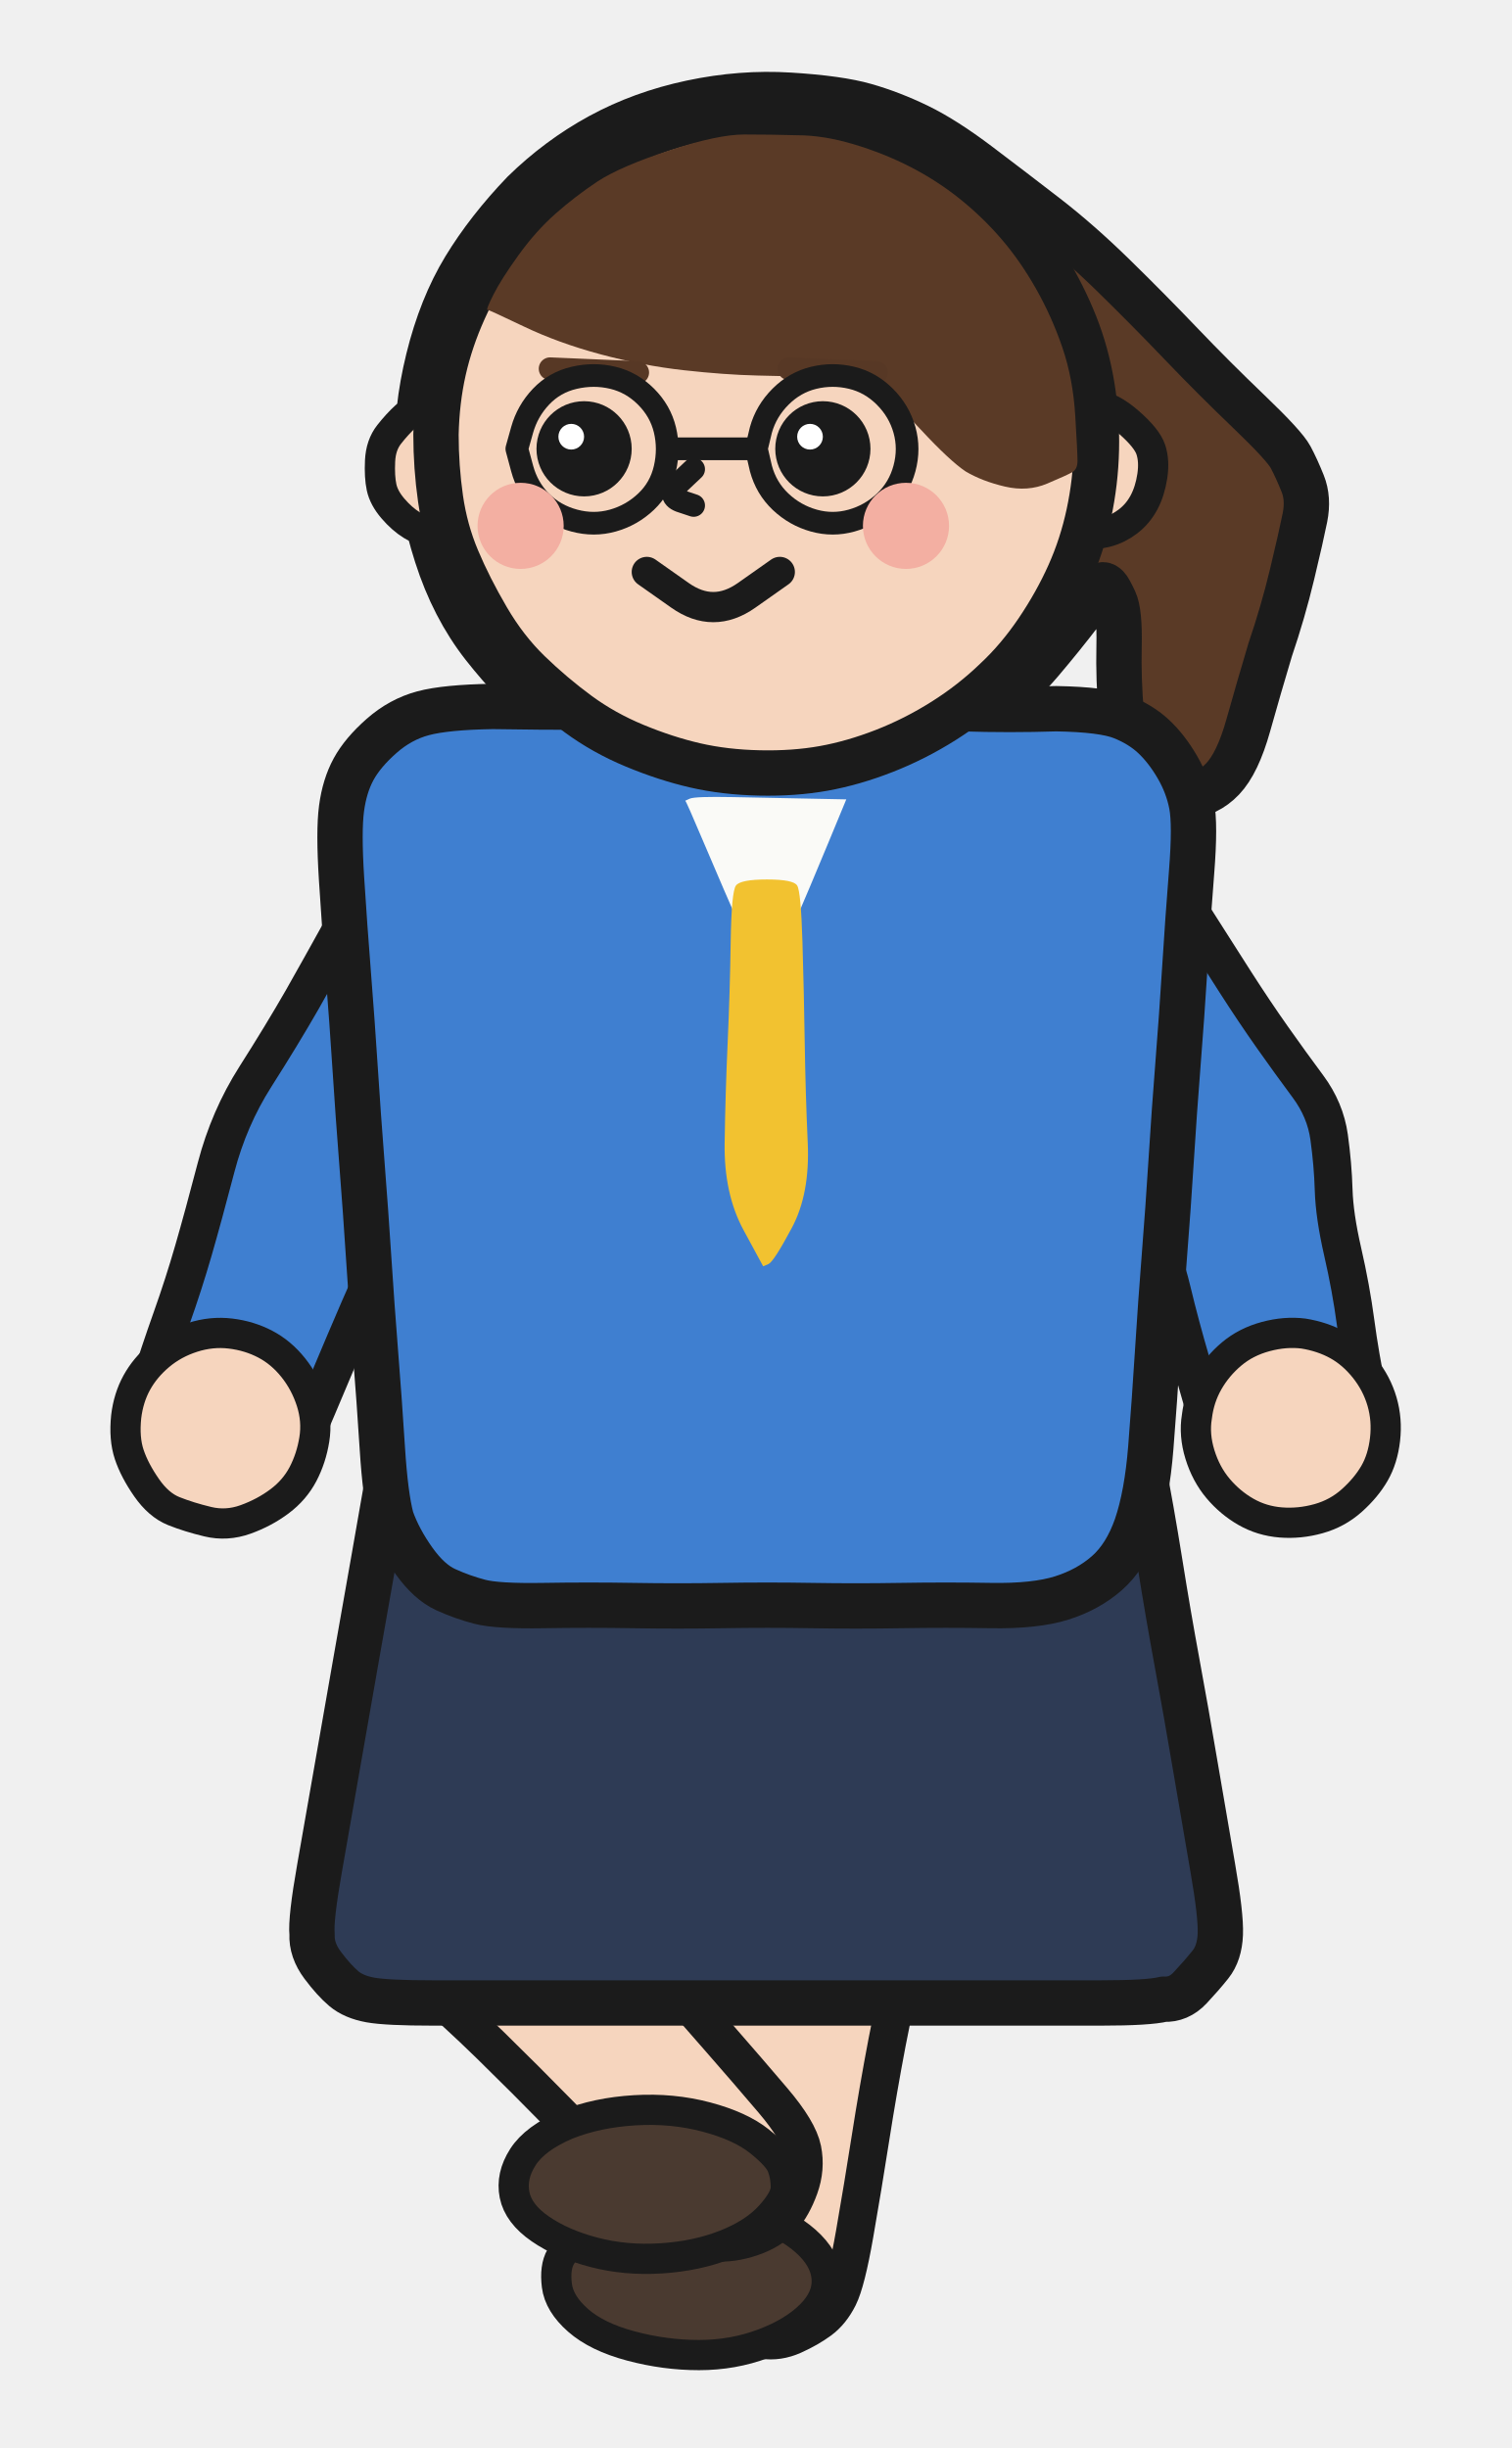
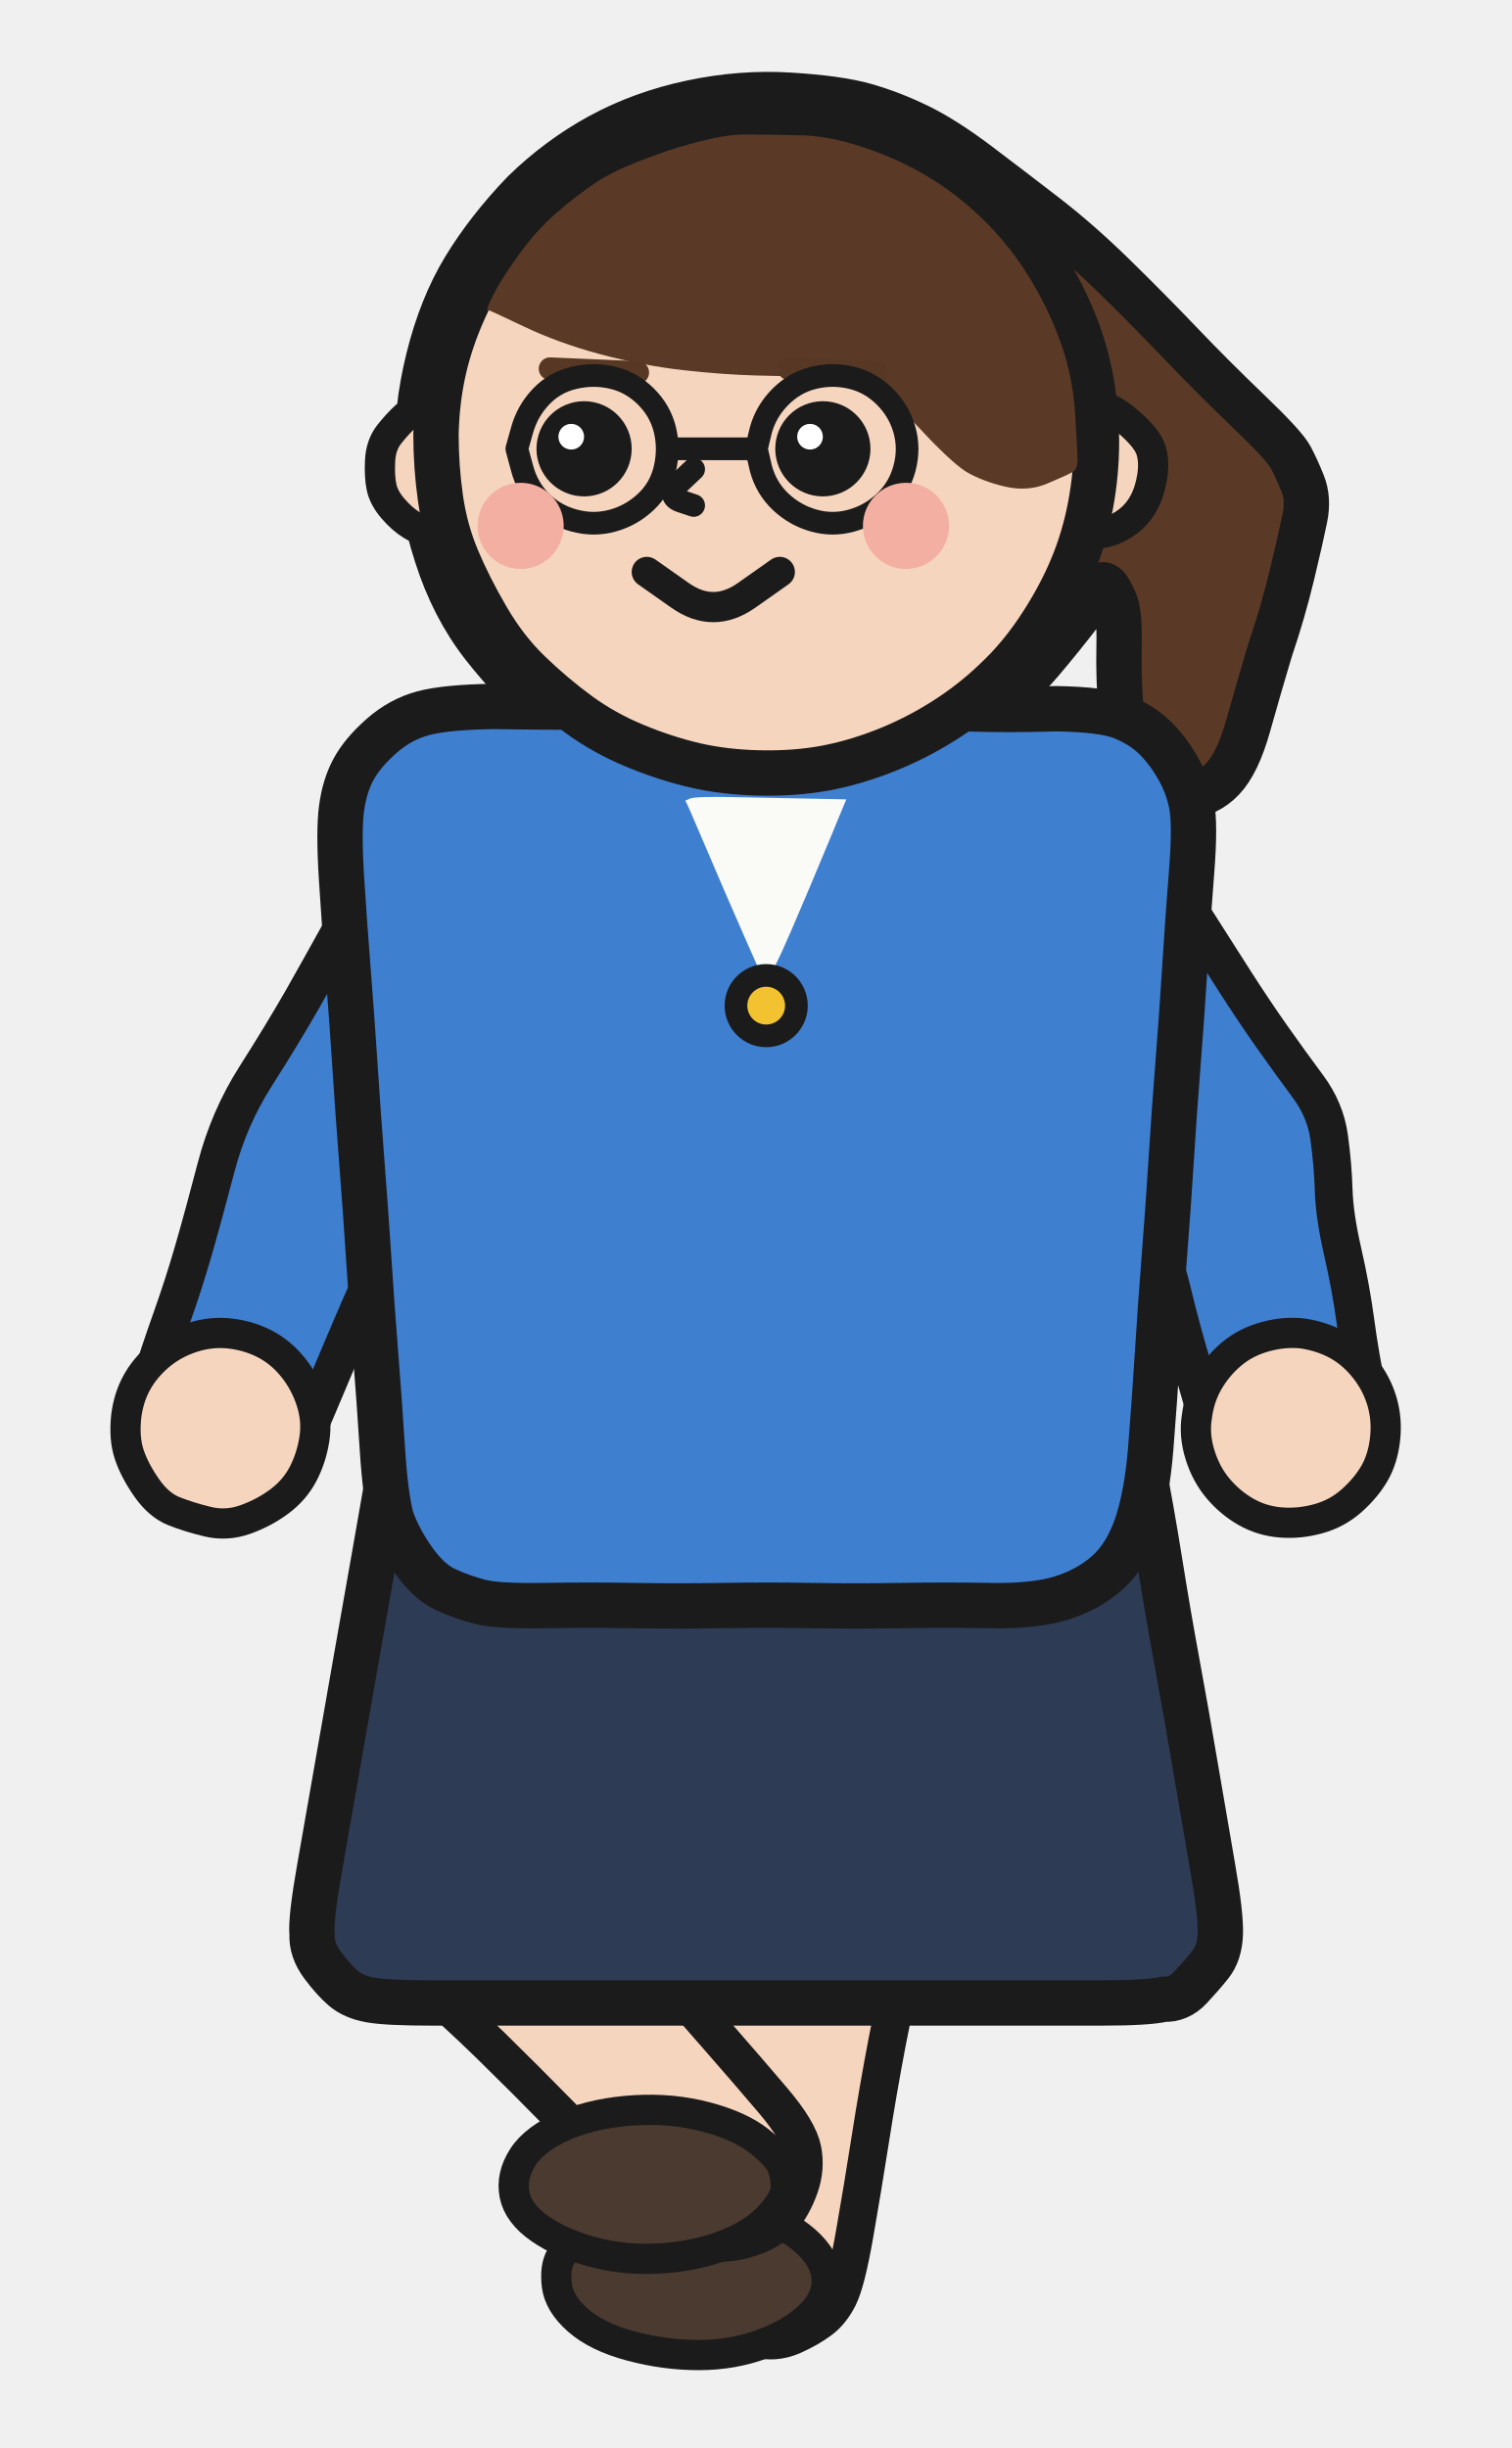
<svg xmlns="http://www.w3.org/2000/svg" viewBox="0 0 200.0 324" width="200.0" height="324">
  <g stroke="#1B1B1B" stroke-linecap="round" stroke-linejoin="round">
    <path d="M104.5 12.6Q111 13 114.5 14t7 2.7t8 5.1t8.9 6.8t9 7.9t8.9 9t9 9t5.5 6t1.6 3.5t.3 4.5t-1.7 7.5t-2.9 10q-1.5 5 -2.9 10t-3.4 7.1t-4.8 2.3t-5.3-1.6t-2.7-3.3t-.6-6t-.3-9t-.6-6t-1-1.8t-.5-.3t-2.8 3.4t-5.4 6.7q-2.8 3.3 -6.8 6.7t-9.8 6t-12 3.9t-12.7 .3t-12.5-3.1t-11-6.4t-9-9.4t-6.2-12t-2.5-13t1.4-13t4.8-12t7.8-10q4.6-4.5 10.1-7.5t12.1-4.4t13-1Z" fill="#5A3A26" stroke-width="6" />
    <path d="M140.5 104.6Q144 104.9 146 105.9t3.4 2.6t3.9 5.5t5.1 8t5.1 8t4.9 7.3t4.7 6.5t2.8 6.7t.6 7t1.2 8.2t1.7 9.3t1.6 9.3q.8 4.7 -.1 7.7t-2.3 4.5t-3 2.2t-5.1 .7t-6.2-2.3t-3.9-6.9t-2.7-9.7t-2.6-9.7t-3.3-9.3t-3.9-8.5t-5.2-8.5t-6.3-9q-3.1-4.5 -6.2-9t-3.4-8t.5-5.5t1.8-3.5t4.5-3.3t6.9-1.6Z" fill="#3F7FD0" stroke-width="5" />
    <path d="M172.5 176.5Q175 176.9 177 178t3.6 3.1t2.3 4.4t.4 5t-1.4 4.5t-3 3.6t-4.4 2.4t-5 .5t-4.6-1.4t-3.7-3.1t-2.4-4.5t-.4-5q.3-2.5 1.5-4.6t3.1-3.7t4.5-2.3t5-.4Z" fill="#F6D5BE" stroke-width="4" />
    <path d="M65 104.4Q67 104.7 69.5 106.1t4.2 3.6t2.2 4.8t.1 5.5t-3.3 7.5t-5.5 9t-5.4 9t-5.2 9.3t-4.8 9.4t-4.3 9.1t-3.7 8.7t-3.7 8.7q-1.8 4.3 -3.3 5.8t-3.1 2.3t-5.2 .6t-6-2.3t-3.2-3.6t-.9-3.5t1.3-6.5t3-9t2.9-9t3-11t5.2-12t6.2-10.2q2.6-4.6 5.2-9.3t5.1-9.3t5.6-6.8t5.1-2.4t4-.1Z" fill="#3F7FD0" stroke-width="5" />
    <path d="M30.5 176.5Q33 176.8 35.1 177.9t3.7 3.1t2.4 4.5t.4 5t-1.5 4.6t-3.1 3.6t-4.5 2.4t-5 .3t-4.5-1.4t-3.6-3.1t-2.3-4.4t-.4-5q.3-2.5 1.4-4.5t3-3.6t4.4-2.4t5-.5Z" fill="#F6D5BE" stroke-width="4" />
    <path d="M125.5 177.6Q128 178 130 179t3.8 3t2.6 4.5t.9 5t-1.8 8.5t-3.4 12t-3.4 12t-3.5 12t-2.5 11t-2.5 11t-2.8 12.3t-2.2 12.7q-1 6.4 -2.1 12.7t-2.1 8.3t-2.5 3.1t-3.5 2t-4 .6t-5-1.9t-4.2-4.8t-.5-9.5t1.4-13t1.5-13t.8-10t.1-7q.1-3.5 2.2-9.5t3.5-12.2t2.9-12.6t2.9-12.4t2.9-12.6t3-8.2t3.5-3.3t4.5-1.9t5-.2Z" fill="#F6D5BE" stroke-width="5" />
    <path d="M91 292Q96 291.9 100 293.1t6.6 3.5t2.8 4.9t-2.1 4.9t-6.3 3.8t-8.5 1.5t-9-1.2t-7-3.4t-2.8-4.6t.5-3.8t2.3-2.6t5.5-2.6q4-1.4 9-1.5Z" fill="#4A3A30" stroke-width="4" />
    <path d="M80.5 177.5Q83 177.7 85.3 178.9t4 2.9t2.7 4t1.1 4.7t-2 8.4t-4.2 11.7t-4.2 11.8t-4.2 11.7t-2.4 8.4t.8 5t4.6 6.5t6.9 8q3.5 4 7 8t6.9 8t3.9 6.5t-.4 5t-2.3 4.1t-4 2.5t-5 .7t-4.5-1.5t-6.6-5.9t-9.2-9.4t-9.3-9.3t-9.5-8.7q-4.9-4 -6.3-6t-1.8-4t-.2-5t2.8-8.5t4.2-11.5t3.6-12t3.6-12t3.6-12t3.4-8t3.6-3.4t4.1-1.8t4.5-.3Z" fill="#F6D5BE" stroke-width="5" />
    <path d="M84 279.3Q89 279 93.5 280.2t7 3.2t3 3.3t.5 2.8t-2.1 3.8t-5.9 3.8t-8.5 1.8t-8.9-.8t-7.1-3.1t-3.4-4.5t1.1-5t5.8-4.3q4-1.6 9-1.9Z" fill="#4A3A30" stroke-width="4" />
    <path d="M134.7 164.8Q141 164.9 143.2 166.4t3.3 4.1t2.2 9.3t2.4 13.4t2.4 13.6t2.3 13.4t2.4 13.6t2.3 13.4t1 8.8t-1.3 4t-2.7 3.1t-3.5 1.5q-2 .5 -8.3 .5t-12.6 0t-12.7 0t-12.6 0t-12.6 0t-12.6 0t-12.7 0t-12.6 0t-8.3-.4t-3.5-1.5t-2.8-3.1t-1.4-4.1q-.2-2 1-8.8t2.4-13.7t2.4-13.7t2.4-13.6t2.4-13.7t2.4-13.7t2.4-9.1t2.8-3.4t3.5-1.5t8.3-.4t12.7 .1t12.7 .1q6.3 0 12.6 .1t12.7 0t12.7 .1Z" fill="#2E3B55" stroke-width="6" />
    <path d="M139.8 93.8Q146 93.9 148.5 94.9t4.2 2.6t3.1 4t1.9 5t0 8.9t-.9 12.7t-.9 12.7t-.9 12.7t-.9 12.7t-.9 12.7t-.9 12.7t-1.9 10.4q-1.4 4 -3.9 6.2t-6 3.3t-9.4 1t-11.9 0t-11.8 0t-11.8 0t-11.8 0t-11.9 0t-8.4-.5t-4.5-1.6t-4.2-3.8t-3-5.6q-.8-3 -1.2-9.3t-.9-12.6t-.9-12.5t-.9-12.6t-.9-12.6t-.9-12.5t-.9-12.6t0-9.3t1.6-5.2t3.7-4.4t5.5-3t9.2-.9q6.2 .1 12.4 .1t12.5 0t12.4 .1t12.4 0t12.5 .1t12.4 0Z" fill="#3F7FD0" stroke-width="6" />
    <path d="M107 105.7Q112 105.8 112 105.8t-2.4 5.8t-4.9 11.6t-3.1 6.1t-.6 .3t-2.6-5.9t-5.1-11.8t-2.6-5.9t.6-.3t5.7-.2t10 .2Z" fill="#FAFAF7" stroke="none" data-noink="1" />
-     <path d="M101.5 116.4Q105 116.4 105.5 117.2t.7 7.5t.3 13.3t.4 13.3t-2.1 11.2t-3.1 4.8t-.7 .3t-2.6-4.8t-2.5-11.5t.4-13.3t.4-13.3t.7-7.5q.6-.8 4.1-.8Z" fill="#F2C230" stroke="none" data-noink="1" />
+     <circle cx="101.4" cy="133.1" r="4" fill="#F2C230" stroke-width="3" />
    <path d="M145 53.6Q147 53.8 149.4 55.9t2.9 3.6t.2 3.5t-1.1 3.5t-2.1 2.5t-2.8 1.4t-3.5 .2t-3.5-1.2t-2.4-2.2t-1.4-2.7t-.1-3.5t2.3-4.4q2.1-2.3 3.6-2.8t3.5-.2Z" fill="#F6D5BE" stroke-width="4" />
    <path d="M60 53.6Q62 53.9 64.3 56t2.7 3.5t.3 3.5t-2.3 4.4t-3.5 2.9t-3.5 .3t-3.5-1.1t-2.5-2.2t-1.5-2.8t-.2-3.5t1.2-3.5t2.2-2.4q1.3-.9 2.8-1.4t3.5-.1Z" fill="#F6D5BE" stroke-width="4" />
    <path d="M102.5 14.9Q107 15 111 15.9t8 2.6t7.5 4.3t6.5 5.5t5.4 6.9t3.9 7.8t2.2 8t.6 8.5t-1 8.5t-2.6 8t-4.2 7.5t-5.5 6.5q-3.1 3 -6.9 5.4t-7.9 4t-8 2.3t-8.5 .6t-8.5-1t-8-2.6t-7.5-4.2t-6.5-5.5t-5.5-7.1t-4-7.9t-2.2-8t-.6-8.5q.1-4.5 1-8.5t2.7-8t4.2-7.5t5.6-6.5t7-5.4t7.8-3.9t8-2.2t8.5-.6Z" fill="#F6D5BE" stroke-width="6" />
    <path d="M105.5 17.9Q109 17.9 113 19.1t7.5 3t6.5 4.2t5.5 5.3t4.6 6.6t3.5 7.8t1.7 9t.3 6t-.7 1.5t-3.3 1.5t-5.6 .4t-5.2-2q-2.1-1.4 -6-5.6t-6.3-5.5t-6.7-1.4t-8.6-.2t-9.7-.7t-11-2.1t-10.2-3.7t-4.8-2.2t.8-2t3.3-5.2t4.9-5.5t5.6-4.3q3.1-2 9.5-4.1t9.9-2.1t7 .1Z" fill="#5A3A26" stroke="none" data-noink="1" />
    <circle cx="108.9" cy="59.4" r="4.8" fill="#1B1B1B" stroke-width="3" />
    <circle cx="107.2" cy="57.8" r="1.7" fill="#FFFFFF" stroke="none" data-noink="1" />
    <circle cx="77.3" cy="59.4" r="4.8" fill="#1B1B1B" stroke-width="3" />
    <circle cx="75.6" cy="57.8" r="1.7" fill="#FFFFFF" stroke="none" data-noink="1" />
    <path d="M116 49.3L104.4 48.8" fill="none" stroke="#573825" stroke-width="3" />
    <path d="M84.4 49.3L72.8 48.8" fill="none" stroke="#573825" stroke-width="3" />
    <path d="M100.1 59.4L100.7 56.9Q101.4 54.4 103.3 52.5T107.7 50T112.7 50T117.1 52.5T119.7 56.9T119.7 62T117.1 66.4T112.7 68.9T107.7 68.9T103.3 66.4T100.7 62L100.1 59.4Z" fill="none" stroke-width="3" />
    <path d="M68.4 59.4L69.1 56.9Q69.8 54.4 71.6 52.5T76 50T81.1 50T85.5 52.5T88 56.9T88 62T85.5 66.4T81.1 68.9T76 68.9T71.6 66.4T69.1 62L68.4 59.4Z" fill="none" stroke-width="3" />
    <path d="M100.1 59.4L88.7 59.4" fill="none" stroke-width="3" />
    <path d="M91.8 62.1L90 63.8Q88.2 65.6 90 66.3L91.8 66.9" fill="none" stroke-width="3" />
    <circle cx="119.9" cy="69.6" r="5.7" fill="#F3AFA2" stroke="none" data-noink="1" />
    <circle cx="68.9" cy="69.6" r="5.7" fill="#F3AFA2" stroke="none" data-noink="1" />
    <path d="M103.2 75.7L98.8 78.8Q94.4 81.9 90 78.8L85.6 75.7" fill="none" stroke-width="4" />
  </g>
</svg>
